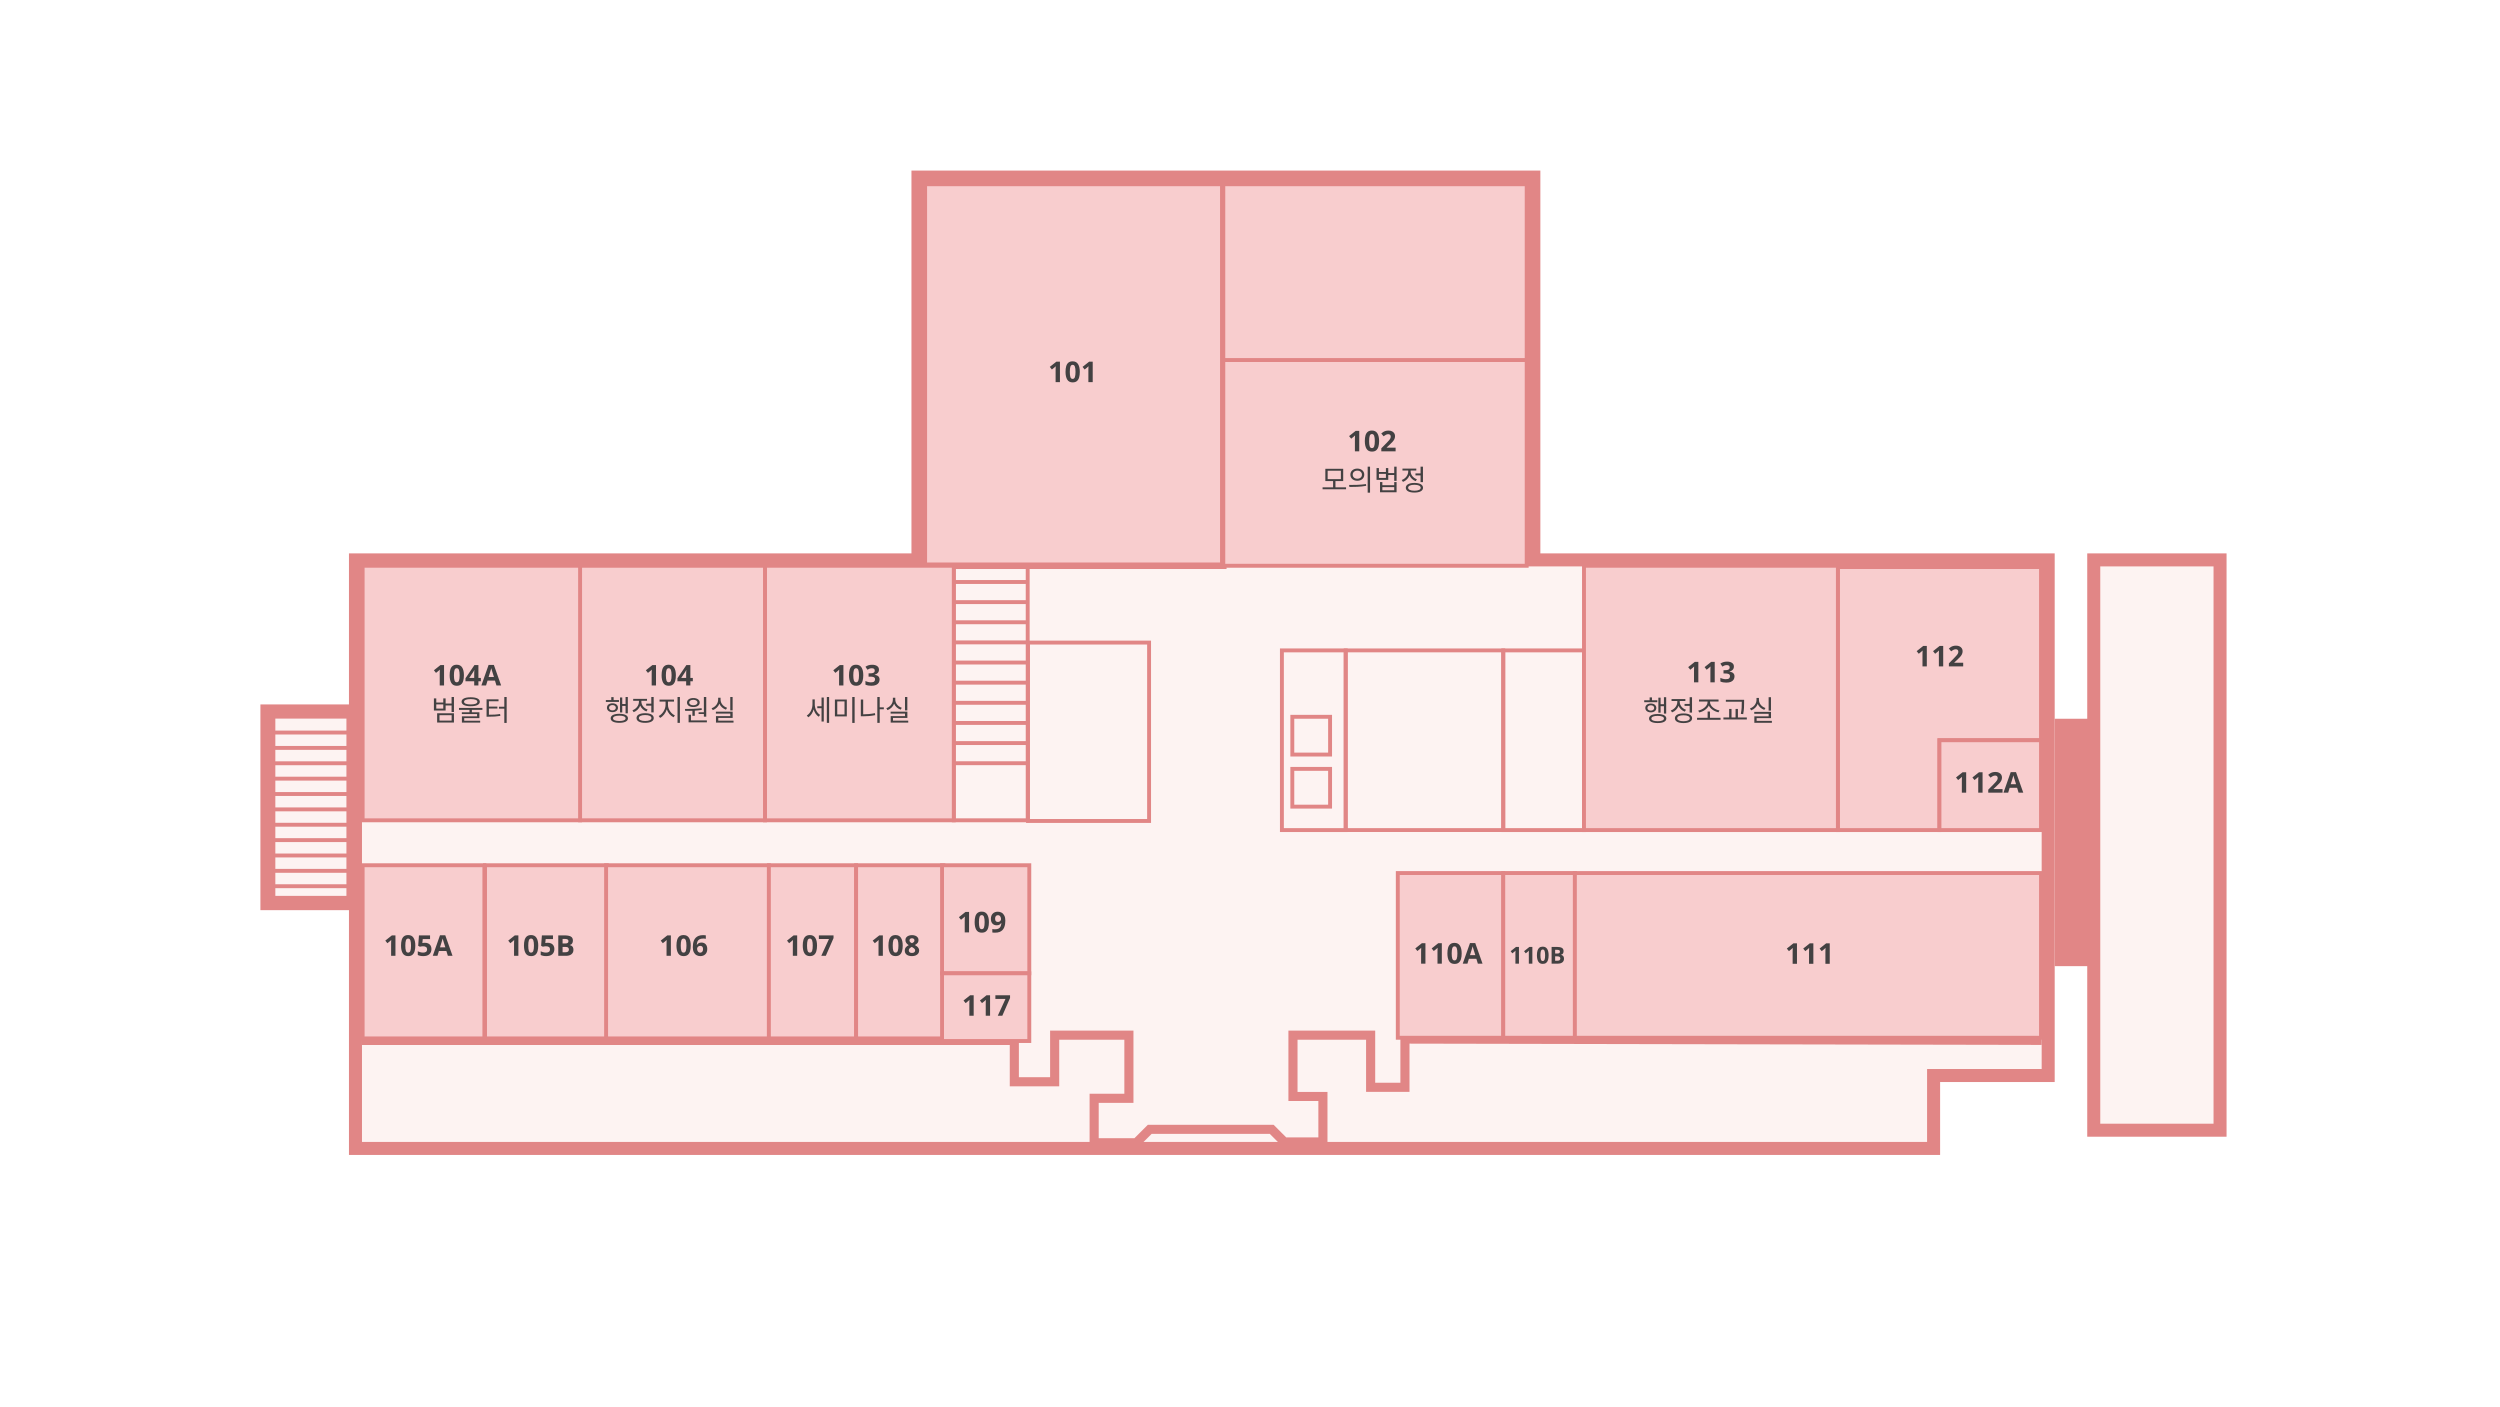
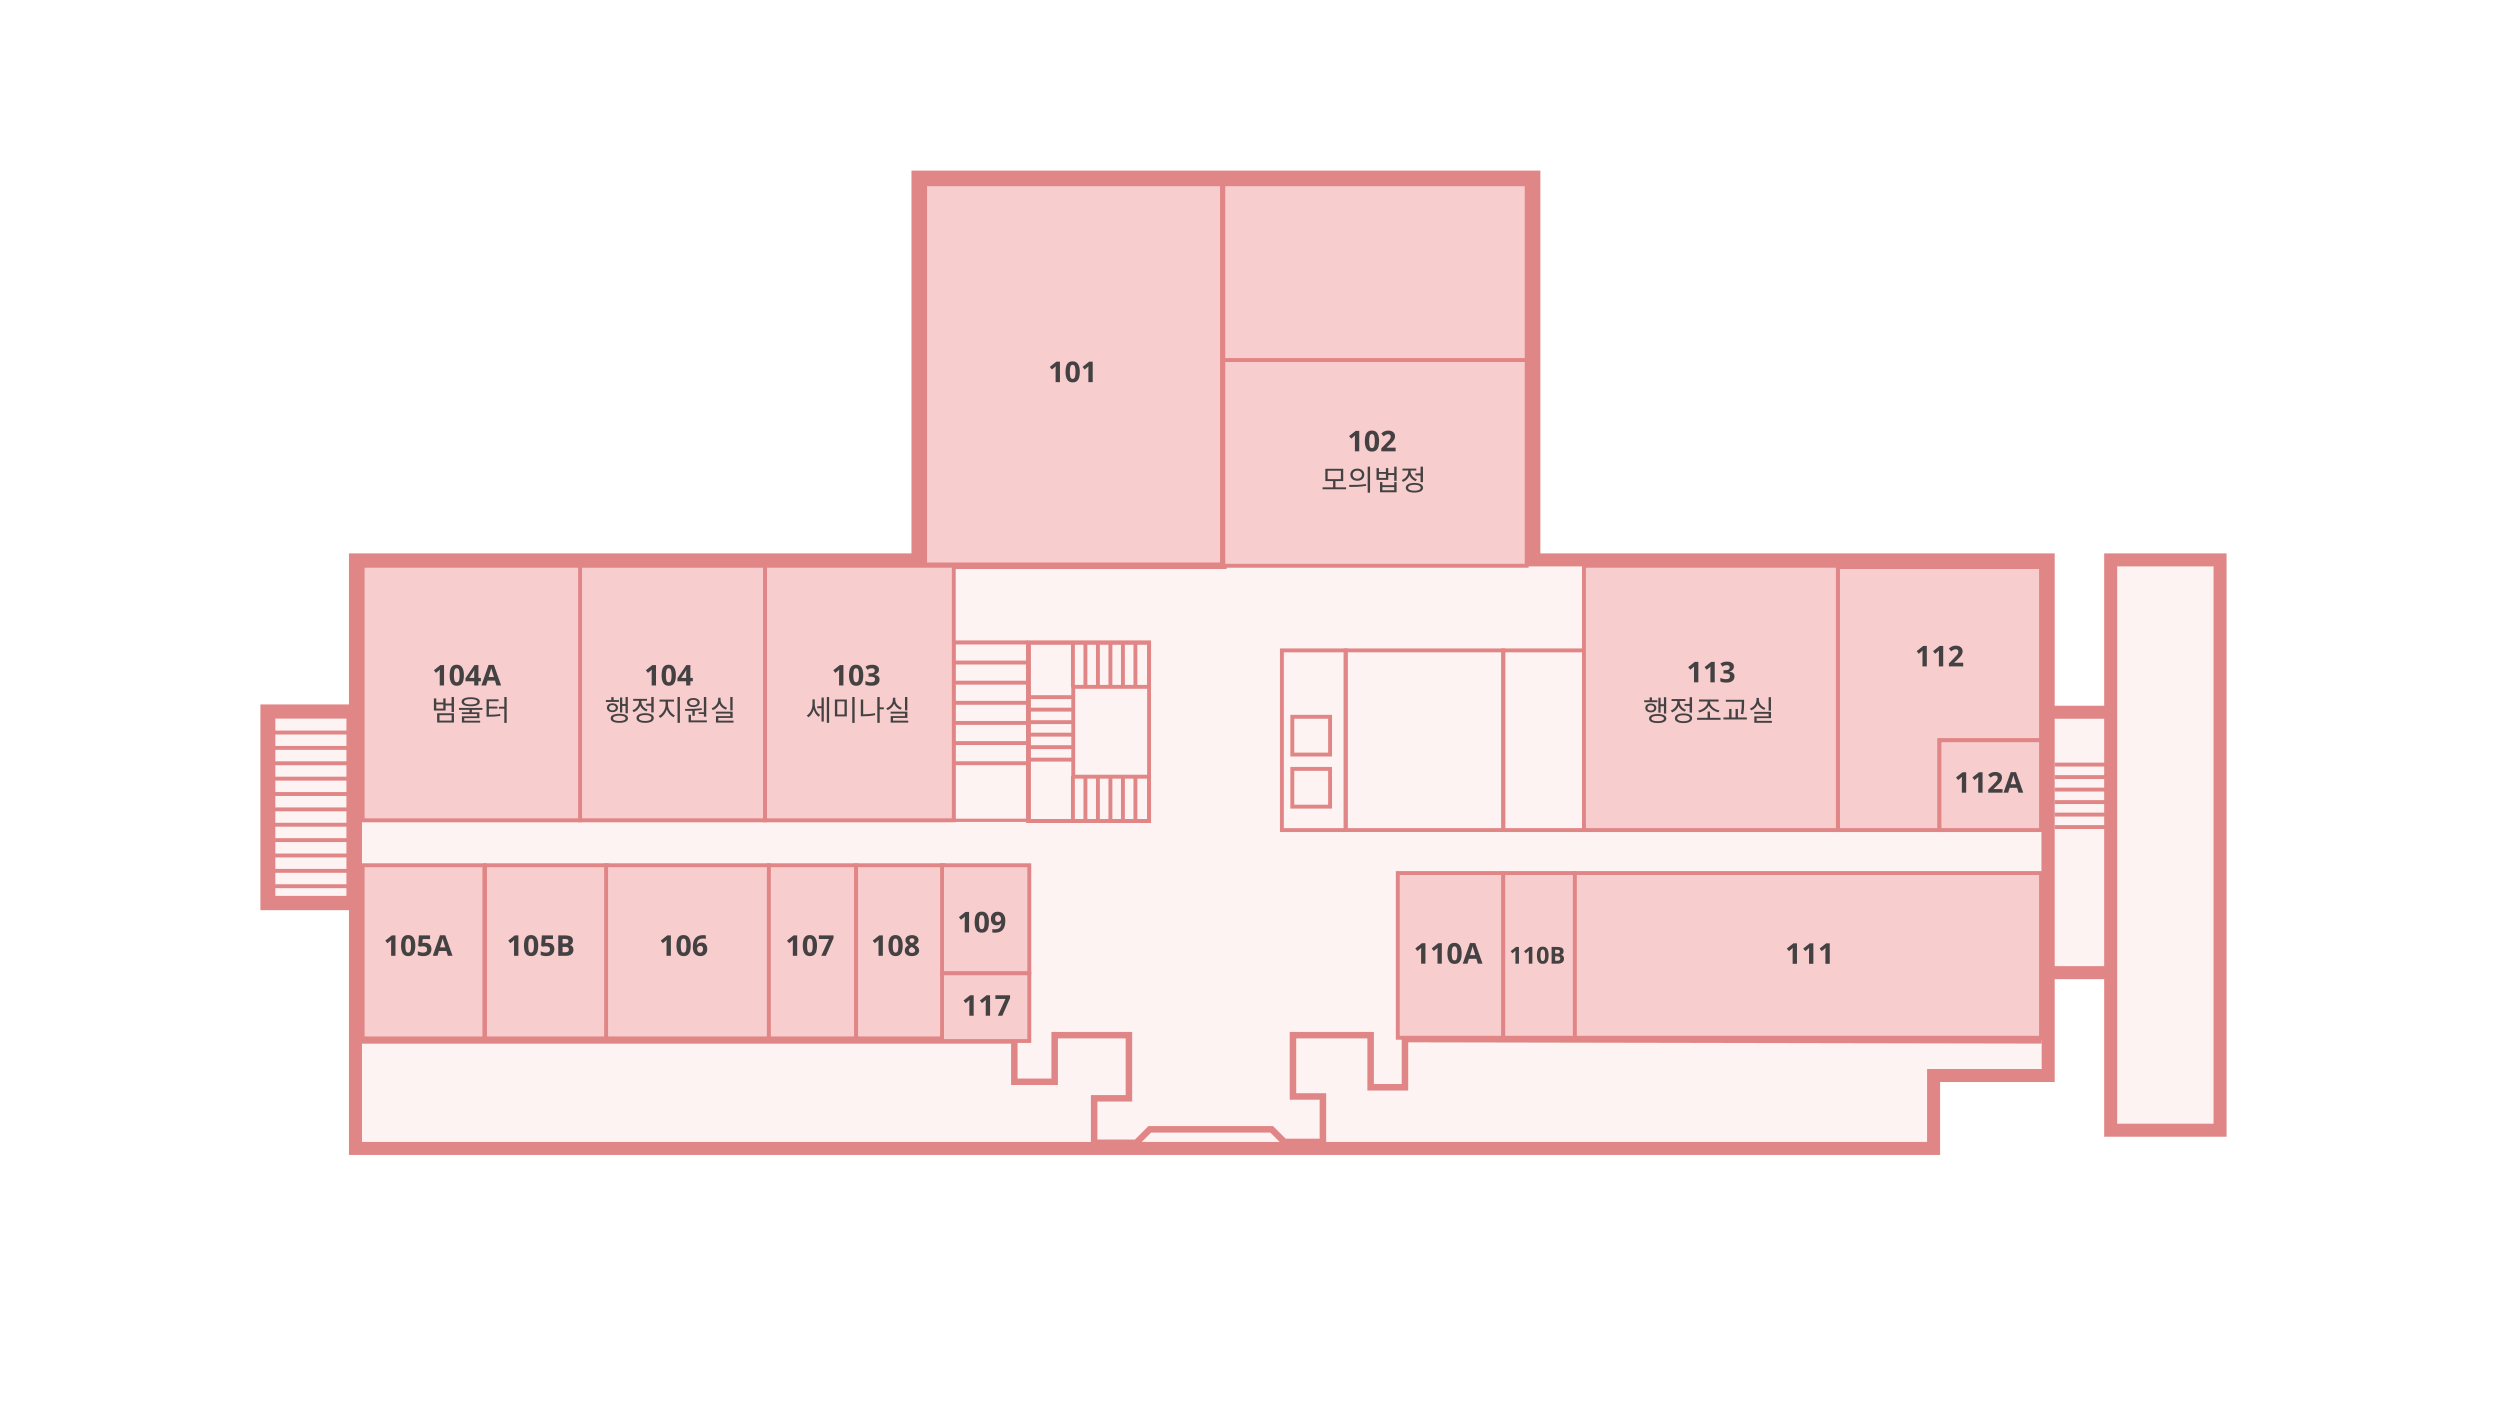
<svg xmlns="http://www.w3.org/2000/svg" viewBox="0 0 1920 1080">
  <g id="Layer_border">
    <polygon points="273 882 273 430 705 430 705 136 1178 136 1178 430 1573 430 1573 826 1485 826 1485 882 273 882" fill="#fdf3f2" />
    <path d="m1173,141v294h395v386h-88v56H278v-442h432V141h463m10-10h-483v294h-432v462h1222v-56h88v-406h-395V131h0Z" fill="#e18686" />
    <rect x="205" y="546" width="67" height="148" fill="#fdf3f2" />
    <path d="m267,551v138h-57v-138h57m10-10h-77v158h77v-158h0Z" fill="#e18686" />
-     <rect x="1578" y="552" width="35" height="190" fill="#e18686" />
-     <rect x="1608" y="430" width="97" height="438" fill="#fdf3f2" />
-     <path d="m1700,435v428h-87v-428h87m10-10h-107v448h107v-448h0Z" fill="#e18686" />
-     <path d="m1568,799c-163-.33-326-.67-489-1v37.03h-26.35v-40.03h-59.65v47.09h23v34.91h-29.66l-9.67-9.67h-93.67l-10.31,10.31h-32.38v-34.14h26.69v-48.5h-57.02v35.8h-30.98v-31.74h-501" fill="none" stroke="#e18686" stroke-miterlimit="10" stroke-width="7" />
+     <rect x="1573" y="547" width="50" height="200" fill="#fdf3f2" />
+     <path d="m1618,552v190h-40v-190h40m10-10h-60v210h60v-210h0Z" fill="#e18686" />
+     <rect x="1621" y="430" width="84" height="438" fill="#fdf3f2" />
+     <path d="m1700,435v428h-74v-428h74m10-10h-94v448h94v-448h0Z" fill="#e18686" />
+     <path d="m1568,799c-163-.33-326-.67-489-1v37.03h-26.35v-40.03h-59.65v47.09h23v34.91h-29.66l-9.67-9.67h-93.67l-10.31,10.31h-32.38v-34.14h26.69v-48.5h-57.02v35.8h-30.98v-31.74h-501" fill="none" stroke="#e18686" stroke-miterlimit="10" stroke-width="5" />
  </g>
  <g id="Layer_others">
-     <rect x="663.11" y="503.84" width="195.56" height="56.76" transform="translate(228.67 1293.11) rotate(-90)" fill="none" stroke="#e18686" stroke-miterlimit="10" stroke-width="3" />
+     <rect x="692.64" y="533.37" width="136.5" height="56.76" transform="translate(199.14 1322.64) rotate(-90)" fill="none" stroke="#e18686" stroke-miterlimit="10" stroke-width="2.51" />
    <line x1="732.51" y1="586.15" x2="789.27" y2="586.15" fill="none" stroke="#e18686" stroke-miterlimit="10" stroke-width="3" />
    <line x1="732.51" y1="570.68" x2="789.27" y2="570.68" fill="none" stroke="#e18686" stroke-miterlimit="10" stroke-width="3" />
    <line x1="732.51" y1="555.22" x2="789.27" y2="555.22" fill="none" stroke="#e18686" stroke-miterlimit="10" stroke-width="3" />
    <line x1="732.51" y1="539.76" x2="789.27" y2="539.76" fill="none" stroke="#e18686" stroke-miterlimit="10" stroke-width="3" />
    <line x1="732.51" y1="524.29" x2="789.27" y2="524.29" fill="none" stroke="#e18686" stroke-miterlimit="10" stroke-width="3" />
    <line x1="732.51" y1="508.83" x2="789.27" y2="508.83" fill="none" stroke="#e18686" stroke-miterlimit="10" stroke-width="3" />
    <line x1="732.51" y1="493.36" x2="789.27" y2="493.36" fill="none" stroke="#e18686" stroke-miterlimit="10" stroke-width="3" />
-     <line x1="732.51" y1="477.9" x2="789.27" y2="477.9" fill="none" stroke="#e18686" stroke-miterlimit="10" stroke-width="3" />
-     <line x1="732.51" y1="462.43" x2="789.27" y2="462.43" fill="none" stroke="#e18686" stroke-miterlimit="10" stroke-width="3" />
-     <line x1="732.51" y1="446.97" x2="789.27" y2="446.97" fill="none" stroke="#e18686" stroke-miterlimit="10" stroke-width="3" />
    <rect x="984.5" y="499.5" width="49" height="138" fill="none" stroke="#e18686" stroke-miterlimit="10" stroke-width="3" />
    <rect x="992.5" y="550.5" width="29" height="29" fill="none" stroke="#e18686" stroke-miterlimit="10" stroke-width="3" />
    <rect x="992.5" y="590.5" width="29" height="29" fill="none" stroke="#e18686" stroke-miterlimit="10" stroke-width="3" />
    <rect x="789.5" y="493.5" width="93" height="137" fill="none" stroke="#e18686" stroke-miterlimit="10" stroke-width="3" />
    <rect x="169.19" y="591.17" width="139.14" height="57.59" transform="translate(858.72 381.2) rotate(90)" fill="none" stroke="#e18686" stroke-miterlimit="10" stroke-width="3" />
    <line x1="267.55" y1="562.59" x2="209.96" y2="562.59" fill="none" stroke="#e18686" stroke-miterlimit="10" stroke-width="3" />
    <line x1="267.55" y1="574.39" x2="209.96" y2="574.39" fill="none" stroke="#e18686" stroke-miterlimit="10" stroke-width="3" />
    <line x1="267.55" y1="586.19" x2="209.96" y2="586.19" fill="none" stroke="#e18686" stroke-miterlimit="10" stroke-width="3" />
    <line x1="267.55" y1="598" x2="209.96" y2="598" fill="none" stroke="#e18686" stroke-miterlimit="10" stroke-width="3" />
    <line x1="267.55" y1="609.8" x2="209.96" y2="609.8" fill="none" stroke="#e18686" stroke-miterlimit="10" stroke-width="3" />
    <line x1="267.55" y1="621.6" x2="209.96" y2="621.6" fill="none" stroke="#e18686" stroke-miterlimit="10" stroke-width="3" />
    <line x1="267.55" y1="633.4" x2="209.96" y2="633.4" fill="none" stroke="#e18686" stroke-miterlimit="10" stroke-width="3" />
    <line x1="267.55" y1="645.21" x2="209.96" y2="645.21" fill="none" stroke="#e18686" stroke-miterlimit="10" stroke-width="3" />
    <line x1="267.55" y1="657.01" x2="209.96" y2="657.01" fill="none" stroke="#e18686" stroke-miterlimit="10" stroke-width="3" />
    <line x1="267.55" y1="668.81" x2="209.96" y2="668.81" fill="none" stroke="#e18686" stroke-miterlimit="10" stroke-width="3" />
    <line x1="267.55" y1="680.61" x2="209.96" y2="680.61" fill="none" stroke="#e18686" stroke-miterlimit="10" stroke-width="3" />
+     <polygon points="882.5 527.5 882.5 493.5 790.25 493.5 790.25 494 790.25 527.5 790.25 596.5 790.25 630.5 824.25 630.5 882.5 630.5 882.5 596.5 824.25 596.5 824.25 527.5 882.5 527.5" fill="none" stroke="#e18686" stroke-miterlimit="10" stroke-width="3" />
+     <line x1="872" y1="494" x2="872" y2="528" fill="none" stroke="#e18686" stroke-miterlimit="10" stroke-width="3" />
+     <line x1="862.4" y1="494" x2="862.4" y2="528" fill="none" stroke="#e18686" stroke-miterlimit="10" stroke-width="3" />
+     <line x1="852.8" y1="494" x2="852.8" y2="528" fill="none" stroke="#e18686" stroke-miterlimit="10" stroke-width="3" />
+     <line x1="843.2" y1="494" x2="843.2" y2="528" fill="none" stroke="#e18686" stroke-miterlimit="10" stroke-width="3" />
+     <line x1="833.6" y1="494" x2="833.6" y2="528" fill="none" stroke="#e18686" stroke-miterlimit="10" stroke-width="3" />
+     <line x1="824" y1="494" x2="824" y2="528" fill="none" stroke="#e18686" stroke-miterlimit="10" stroke-width="3" />
+     <line x1="872" y1="596" x2="872" y2="630" fill="none" stroke="#e18686" stroke-miterlimit="10" stroke-width="3" />
+     <line x1="862.4" y1="596" x2="862.4" y2="630" fill="none" stroke="#e18686" stroke-miterlimit="10" stroke-width="3" />
+     <line x1="852.8" y1="596" x2="852.8" y2="630" fill="none" stroke="#e18686" stroke-miterlimit="10" stroke-width="3" />
+     <line x1="843.2" y1="596" x2="843.2" y2="630" fill="none" stroke="#e18686" stroke-miterlimit="10" stroke-width="3" />
+     <line x1="833.6" y1="596" x2="833.6" y2="630" fill="none" stroke="#e18686" stroke-miterlimit="10" stroke-width="3" />
+     <line x1="824" y1="596" x2="824" y2="630" fill="none" stroke="#e18686" stroke-miterlimit="10" stroke-width="3" />
+     <line x1="789.46" y1="535.4" x2="823.46" y2="535.4" fill="none" stroke="#e18686" stroke-miterlimit="10" stroke-width="3" />
+     <line x1="789.46" y1="545" x2="823.46" y2="545" fill="none" stroke="#e18686" stroke-miterlimit="10" stroke-width="3" />
+     <line x1="789.46" y1="554.6" x2="823.46" y2="554.6" fill="none" stroke="#e18686" stroke-miterlimit="10" stroke-width="3" />
+     <line x1="789.46" y1="564.2" x2="823.46" y2="564.2" fill="none" stroke="#e18686" stroke-miterlimit="10" stroke-width="3" />
+     <line x1="789.46" y1="573.8" x2="823.46" y2="573.8" fill="none" stroke="#e18686" stroke-miterlimit="10" stroke-width="3" />
+     <line x1="789.46" y1="583.4" x2="823.46" y2="583.4" fill="none" stroke="#e18686" stroke-miterlimit="10" stroke-width="3" />
+     <line x1="1617.6" y1="635.2" x2="1578" y2="635.2" fill="none" stroke="#e18686" stroke-miterlimit="10" stroke-width="3" />
+     <line x1="1617.6" y1="625.6" x2="1578" y2="625.6" fill="none" stroke="#e18686" stroke-miterlimit="10" stroke-width="3" />
+     <line x1="1617.6" y1="616" x2="1578" y2="616" fill="none" stroke="#e18686" stroke-miterlimit="10" stroke-width="3" />
+     <line x1="1617.6" y1="606.4" x2="1578" y2="606.4" fill="none" stroke="#e18686" stroke-miterlimit="10" stroke-width="3" />
+     <line x1="1617.6" y1="596.8" x2="1578" y2="596.8" fill="none" stroke="#e18686" stroke-miterlimit="10" stroke-width="3" />
+     <line x1="1617.6" y1="587.2" x2="1578" y2="587.2" fill="none" stroke="#e18686" stroke-miterlimit="10" stroke-width="3" />
  </g>
  <g id="Layer_toilet1">
    <rect x="1154.5" y="499.5" width="62" height="138" fill="none" stroke="#e18686" stroke-miterlimit="10" stroke-width="3" />
  </g>
  <g id="Layer_toilet2">
    <rect x="1033.5" y="499.5" width="121" height="138" transform="translate(2188 1137) rotate(180)" fill="none" stroke="#e18686" stroke-miterlimit="10" stroke-width="3" />
  </g>
  <g id="Layer_101">
    <rect x="709.5" y="140.5" width="230" height="294" fill="#f8cdce" stroke="#e18686" stroke-miterlimit="10" stroke-width="5" />
    <text transform="translate(804.94 293.46)" fill="#434142" font-family="NanumSquareNeovariable-Heavy, 'NanumSquare Neo variable'" font-size="22" font-variation-settings="'wght' 900" font-weight="800">
      <tspan x="0" y="0">101</tspan>
    </text>
  </g>
  <g id="Layer_102">
    <rect x="939.5" y="276.5" width="233" height="158" transform="translate(2112 711) rotate(180)" fill="#f8cdce" stroke="#e18686" stroke-miterlimit="10" stroke-width="3" />
    <rect x="939.5" y="141.5" width="233" height="135" transform="translate(2112 418) rotate(180)" fill="#f8cdce" stroke="#e18686" stroke-miterlimit="10" stroke-width="3" />
    <text transform="translate(1034.8 346.61)" fill="#434142" font-family="NanumSquareNeovariable-Heavy, 'NanumSquare Neo variable'" font-size="22" font-variation-settings="'wght' 900" font-weight="800">
      <tspan x="0" y="0">102</tspan>
    </text>
    <text transform="translate(1014.64 376.61)" fill="#434142" font-family="NanumSquareNeovariable-Regular, 'NanumSquare Neo variable'" font-size="22" font-variation-settings="'wght' 300">
      <tspan x="0" y="0">모의법정</tspan>
    </text>
  </g>
  <g id="Layer_103">
    <rect x="587.5" y="434.5" width="145" height="195.5" fill="#f8cdce" stroke="#e18686" stroke-miterlimit="10" stroke-width="3" />
    <text transform="translate(638.65 526.46)" fill="#434142" font-family="NanumSquareNeovariable-Heavy, 'NanumSquare Neo variable'" font-size="22" font-variation-settings="'wght' 900" font-weight="800">
      <tspan x="0" y="0">103</tspan>
    </text>
    <text transform="translate(618.74 553.46)" fill="#434142" font-family="NanumSquareNeovariable-Regular, 'NanumSquare Neo variable'" font-size="22" font-variation-settings="'wght' 300">
      <tspan x="0" y="0">세미나실</tspan>
    </text>
  </g>
  <g id="Layer_104">
    <rect x="445.5" y="434.5" width="142" height="195.5" transform="translate(1033 1064.5) rotate(180)" fill="#f8cdce" stroke="#e18686" stroke-miterlimit="10" stroke-width="3" />
    <text transform="translate(494.72 526.46)" fill="#434142" font-family="NanumSquareNeovariable-Heavy, 'NanumSquare Neo variable'" font-size="22" font-variation-settings="'wght' 900" font-weight="800">
      <tspan x="0" y="0">104</tspan>
    </text>
    <text transform="translate(464.31 553.46)" fill="#434142" font-family="NanumSquareNeovariable-Regular, 'NanumSquare Neo variable'" font-size="22" font-variation-settings="'wght' 300">
      <tspan x="0" y="0">행정지원실</tspan>
    </text>
  </g>
  <g id="Layer_104A">
    <rect x="278.5" y="434.5" width="167" height="195.5" fill="#f8cdce" stroke="#e18686" stroke-miterlimit="10" stroke-width="3" />
    <text transform="translate(331.94 526.46)" fill="#434142" font-family="NanumSquareNeovariable-Heavy, 'NanumSquare Neo variable'" font-size="22" font-variation-settings="'wght' 900" font-weight="800">
      <tspan x="0" y="0">104A</tspan>
    </text>
    <text transform="translate(331.17 553.46)" fill="#434142" font-family="NanumSquareNeovariable-Regular, 'NanumSquare Neo variable'" font-size="22" font-variation-settings="'wght' 300">
      <tspan x="0" y="0">범울터</tspan>
    </text>
  </g>
  <g id="Layer_105A">
    <rect x="278.5" y="664.5" width="93.5" height="133" fill="#f8cdce" stroke="#e18686" stroke-miterlimit="10" stroke-width="3" />
    <text transform="translate(294.61 734.08)" fill="#434142" font-family="NanumSquareNeovariable-Heavy, 'NanumSquare Neo variable'" font-size="22" font-variation-settings="'wght' 900" font-weight="800">
      <tspan x="0" y="0">105A</tspan>
    </text>
  </g>
  <g id="Layer_105B">
    <rect x="372.5" y="664.5" width="93.5" height="133" fill="#f8cdce" stroke="#e18686" stroke-miterlimit="10" stroke-width="3" />
    <text transform="translate(389.02 734.08)" fill="#434142" font-family="NanumSquareNeovariable-Heavy, 'NanumSquare Neo variable'" font-size="22" font-variation-settings="'wght' 900" font-weight="800">
      <tspan x="0" y="0">105B</tspan>
    </text>
  </g>
  <g id="Layer_106">
    <rect x="465.5" y="664.5" width="125" height="133" fill="#f8cdce" stroke="#e18686" stroke-miterlimit="10" stroke-width="3" />
    <text transform="translate(506.14 734.08)" fill="#434142" font-family="NanumSquareNeovariable-Heavy, 'NanumSquare Neo variable'" font-size="22" font-variation-settings="'wght' 900" font-weight="800">
      <tspan x="0" y="0">106</tspan>
    </text>
  </g>
  <g id="Layer_107">
    <rect x="590.5" y="664.5" width="67" height="133" fill="#f8cdce" stroke="#e18686" stroke-miterlimit="10" stroke-width="3" />
    <text transform="translate(603.13 734.08)" fill="#434142" font-family="NanumSquareNeovariable-Heavy, 'NanumSquare Neo variable'" font-size="22" font-variation-settings="'wght' 900" font-weight="800">
      <tspan x="0" y="0">107</tspan>
    </text>
  </g>
  <g id="Layer_108">
    <rect x="657.5" y="664.5" width="67" height="133" fill="#f8cdce" stroke="#e18686" stroke-miterlimit="10" stroke-width="3" />
    <text transform="translate(668.94 734.08)" fill="#434142" font-family="NanumSquareNeovariable-Heavy, 'NanumSquare Neo variable'" font-size="22" font-variation-settings="'wght' 900" font-weight="800">
      <tspan x="0" y="0">108</tspan>
    </text>
  </g>
  <g id="Layer_109">
    <rect x="723.5" y="664.5" width="67" height="83" fill="#f8cdce" stroke="#e18686" stroke-miterlimit="10" stroke-width="3" />
    <text transform="translate(735.14 716.08)" fill="#434142" font-family="NanumSquareNeovariable-Heavy, 'NanumSquare Neo variable'" font-size="22" font-variation-settings="'wght' 900" font-weight="800">
      <tspan x="0" y="0">109</tspan>
    </text>
  </g>
  <g id="Layer_117">
    <rect x="723.5" y="747.5" width="67" height="52" fill="#f8cdce" stroke="#e18686" stroke-miterlimit="10" stroke-width="3" />
    <text transform="translate(738.69 780.08)" fill="#434142" font-family="NanumSquareNeovariable-Heavy, 'NanumSquare Neo variable'" font-size="22" font-variation-settings="'wght' 900" font-weight="800">
      <tspan x="0" y="0">117</tspan>
    </text>
  </g>
  <g id="Layer_110A">
    <rect x="1073.5" y="670.5" width="81" height="126.5" fill="#f8cdce" stroke="#e18686" stroke-miterlimit="10" stroke-width="3" />
    <text transform="translate(1085.64 740.08)" fill="#434142" font-family="NanumSquareNeovariable-Heavy, 'NanumSquare Neo variable'" font-size="22" font-variation-settings="'wght' 900" font-weight="800">
      <tspan x="0" y="0">110A</tspan>
    </text>
  </g>
  <g id="Layer_110B">
    <rect x="1154.5" y="670.5" width="55" height="126.5" transform="translate(2364 1467.5) rotate(180)" fill="#f8cdce" stroke="#e18686" stroke-miterlimit="10" stroke-width="3" />
    <text transform="translate(1159.12 740.08)" fill="#434142" font-family="NanumSquareNeovariable-Heavy, 'NanumSquare Neo variable'" font-size="18" font-variation-settings="'wght' 900" font-weight="800">
      <tspan x="0" y="0">110B</tspan>
    </text>
  </g>
  <g id="Layer_111A">
    <rect x="1209.5" y="670.5" width="358" height="126.5" fill="#f8cdce" stroke="#e18686" stroke-miterlimit="10" stroke-width="3" />
    <text transform="translate(1370.98 740.18)" fill="#434142" font-family="NanumSquareNeovariable-Heavy, 'NanumSquare Neo variable'" font-size="22" font-variation-settings="'wght' 900" font-weight="800">
      <tspan x="0" y="0">111</tspan>
    </text>
  </g>
  <g id="Layer_112">
    <polygon points="1567.5 435.5 1411.5 435.5 1411.5 540.5 1411.5 568.5 1411.5 637.5 1489.5 637.5 1489.5 568.5 1567.5 568.5 1567.5 435.5" fill="#f8cdce" stroke="#e18686" stroke-miterlimit="10" stroke-width="3" />
    <text transform="translate(1470.7 511.78)" fill="#434142" font-family="NanumSquareNeovariable-Heavy, 'NanumSquare Neo variable'" font-size="22" font-variation-settings="'wght' 900" font-weight="800">
      <tspan x="0" y="0">112</tspan>
    </text>
  </g>
  <g id="Layer_112A">
    <rect x="1489.5" y="568.5" width="78" height="69" fill="#f8cdce" stroke="#e18686" stroke-miterlimit="10" stroke-width="3" />
    <text transform="translate(1500.93 608.78)" fill="#434142" font-family="NanumSquareNeovariable-Heavy, 'NanumSquare Neo variable'" font-size="22" font-variation-settings="'wght' 900" font-weight="800">
      <tspan x="0" y="0">112A</tspan>
    </text>
  </g>
  <g id="Layer_113">
    <rect x="1216.5" y="434.5" width="195" height="203" fill="#f8cdce" stroke="#e18686" stroke-miterlimit="10" stroke-width="3" />
    <text transform="translate(1295.23 524.04)" fill="#434142" font-family="NanumSquareNeovariable-Heavy, 'NanumSquare Neo variable'" font-size="22" font-variation-settings="'wght' 900" font-weight="800">
      <tspan x="0" y="0">113</tspan>
    </text>
    <text transform="translate(1261.77 553.63)" fill="#434142" font-family="NanumSquareNeovariable-Regular, 'NanumSquare Neo variable'" font-size="22" font-variation-settings="'wght' 300">
      <tspan x="0" y="0">행정조교실</tspan>
    </text>
  </g>
</svg>
